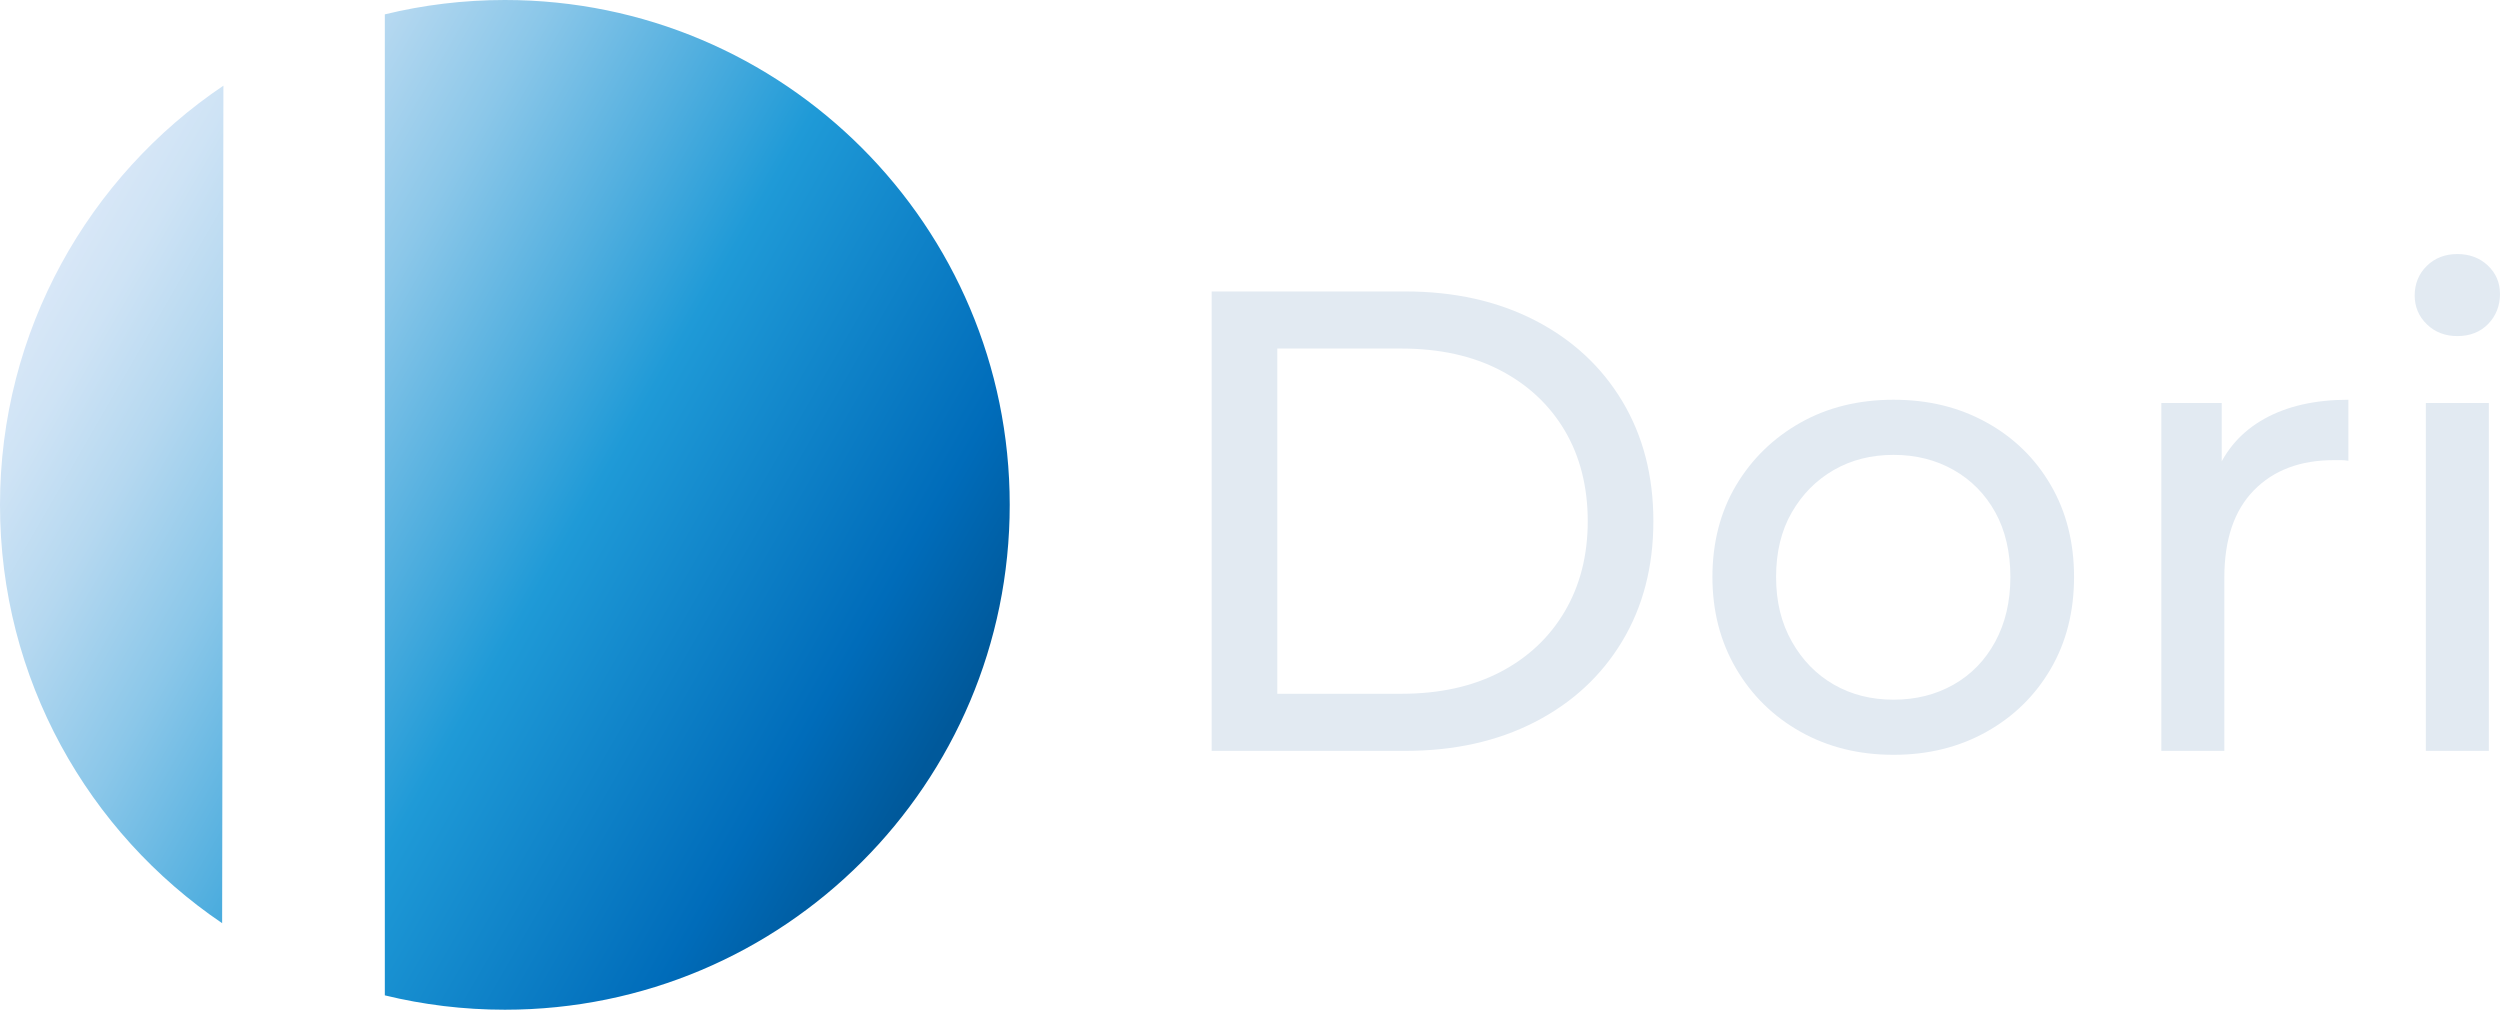
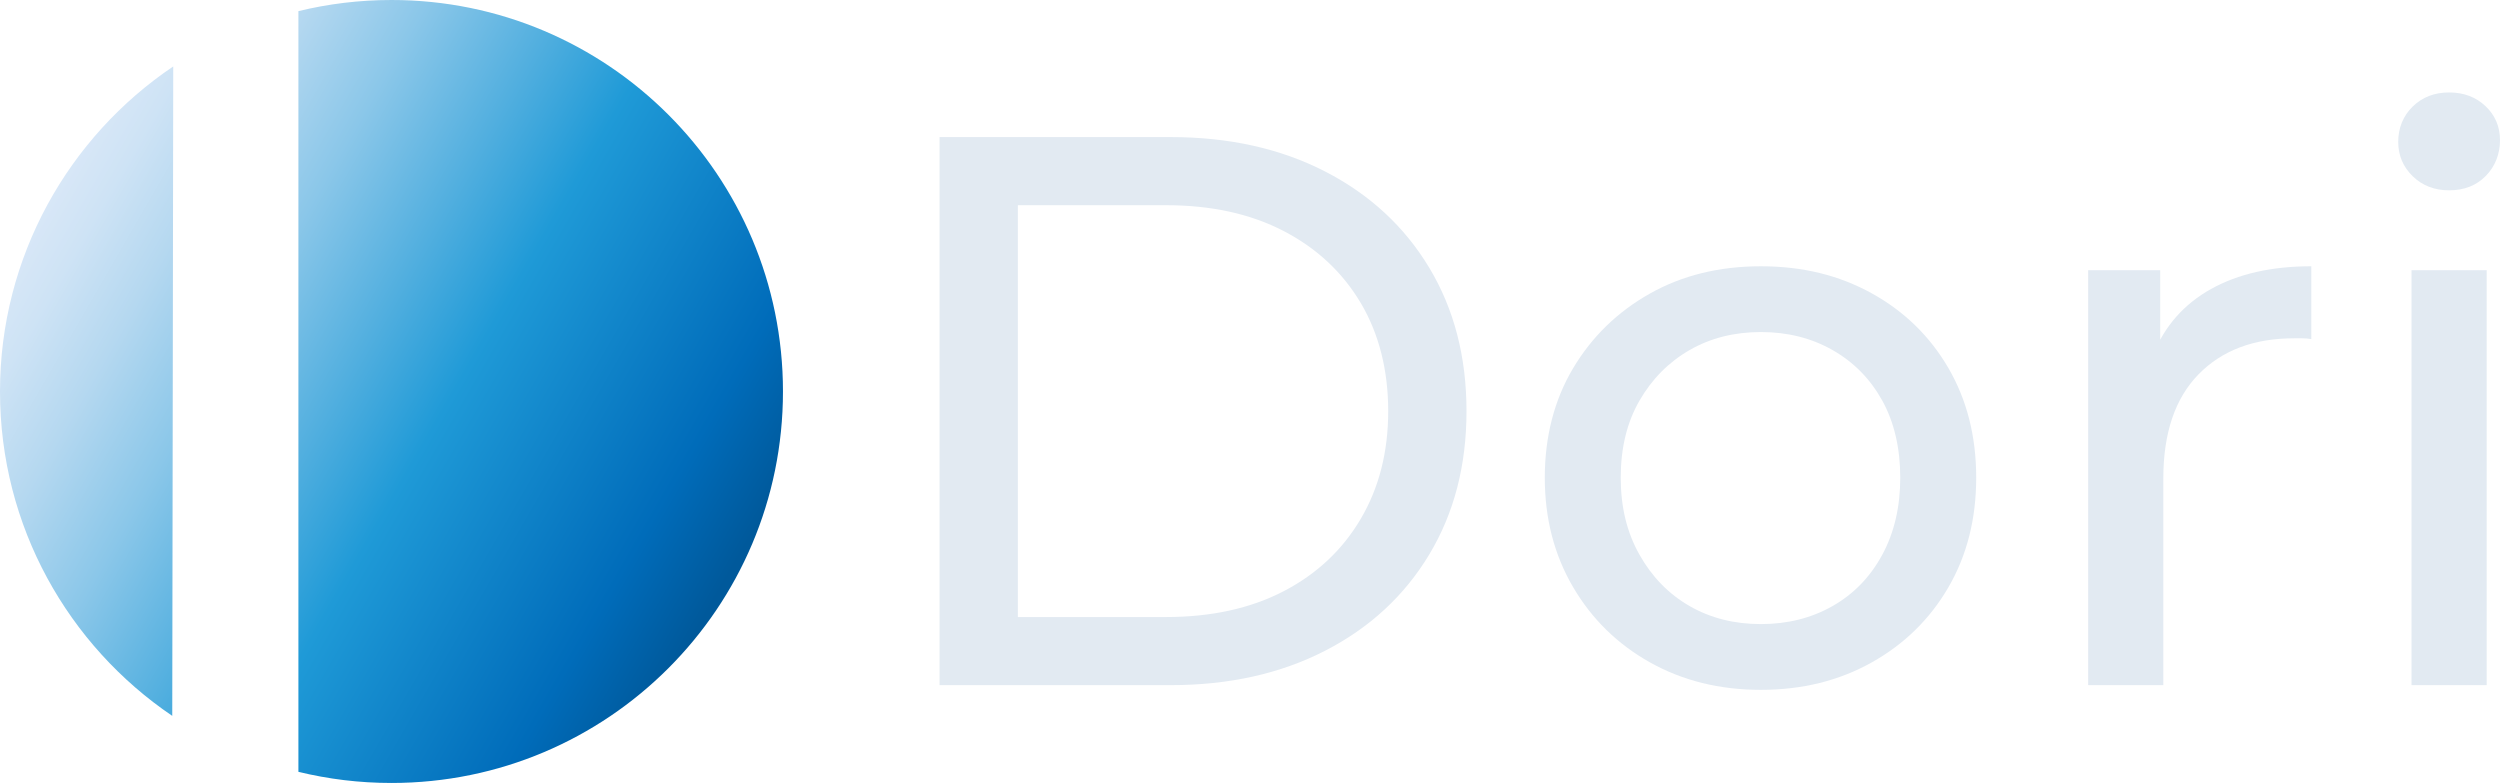
- <svg xmlns="http://www.w3.org/2000/svg" id="Layer_1" data-name="Layer 1" viewBox="0 0 2475.94 1000">
+ <svg xmlns="http://www.w3.org/2000/svg" id="Layer_1" data-name="Layer 1" viewBox="0 0 3192.98 1000">
  <defs>
    <style>
      .cls-1 {
        fill: #e2eaf2;
      }

      .cls-2 {
        fill: url(#linear-gradient);
      }
    </style>
    <linearGradient id="linear-gradient" x1="67.24" y1="249.4" x2="933.41" y2="749.48" gradientUnits="userSpaceOnUse">
      <stop offset="0" stop-color="#d8e7f7" />
      <stop offset=".06" stop-color="#cee3f5" />
      <stop offset=".16" stop-color="#b5d8f0" />
      <stop offset=".29" stop-color="#8bc7e9" />
      <stop offset=".44" stop-color="#52afdf" />
      <stop offset=".57" stop-color="#1f9ad7" />
      <stop offset=".87" stop-color="#006cba" />
      <stop offset=".99" stop-color="#00599b" />
    </linearGradient>
  </defs>
  <path class="cls-2" d="M220,914.3C87.25,824.4,0,672.39,0,500S87.8,174.64,221.26,84.86M500,0c-40.96,0-80.77,4.93-118.88,14.22v971.56c38.1,9.29,77.91,14.22,118.88,14.22,276.14,0,500-223.86,500-500S776.14,0,500,0Z" />
  <g>
-     <path class="cls-1" d="M1200,743.65v-455h191.75c48.53,0,91.33,9.54,128.38,28.6,37.05,19.07,65.86,45.72,86.45,79.95,20.58,34.24,30.88,73.89,30.88,118.95s-10.3,84.72-30.88,118.95c-20.59,34.24-49.4,60.89-86.45,79.95-37.05,19.07-79.85,28.6-128.38,28.6h-191.75ZM1265,687.1h122.85c37.7,0,70.3-7.15,97.83-21.45,27.51-14.3,48.85-34.34,64.03-60.12,15.16-25.78,22.75-55.58,22.75-89.38s-7.59-64.13-22.75-89.7c-15.17-25.56-36.51-45.5-64.03-59.8-27.52-14.3-60.12-21.45-97.83-21.45h-122.85v341.9Z" />
-     <path class="cls-1" d="M1875.34,747.55c-34.24,0-64.9-7.58-91.98-22.75-27.09-15.16-48.42-36.08-64.02-62.73-15.6-26.65-23.4-56.88-23.4-90.67s7.8-64.45,23.4-90.67c15.6-26.21,36.83-46.9,63.7-62.08,26.86-15.16,57.63-22.75,92.3-22.75s64.89,7.48,91.97,22.42c27.08,14.95,48.31,35.65,63.7,62.08,15.38,26.44,23.08,56.77,23.08,91s-7.7,64.57-23.08,91c-15.39,26.44-36.62,47.24-63.7,62.4-27.09,15.17-57.75,22.75-91.97,22.75ZM1875.34,692.95c22.1,0,41.92-4.98,59.47-14.95,17.55-9.96,31.3-24.15,41.28-42.58,9.96-18.41,14.95-39.75,14.95-64.03s-4.99-46.04-14.95-64.02c-9.97-17.98-23.73-31.95-41.28-41.93-17.55-9.96-37.38-14.95-59.47-14.95s-41.82,4.99-59.15,14.95c-17.34,9.97-31.2,23.95-41.6,41.93-10.4,17.99-15.6,39.32-15.6,64.02s5.2,45.61,15.6,64.03c10.4,18.42,24.26,32.61,41.6,42.58,17.33,9.97,37.05,14.95,59.15,14.95Z" />
-     <path class="cls-1" d="M2140.54,743.65v-344.5h59.8v93.6l-5.85-23.4c9.53-23.83,25.56-42.03,48.1-54.6,22.53-12.56,50.26-18.85,83.2-18.85v60.45c-2.6-.43-5.1-.65-7.48-.65h-6.83c-33.37,0-59.8,9.97-79.3,29.9-19.5,19.94-29.25,48.75-29.25,86.45v171.6h-62.4Z" />
-     <path class="cls-1" d="M2433.69,332.85c-12.14,0-22.21-3.9-30.22-11.7-8.02-7.8-12.03-17.33-12.03-28.6s4-21.45,12.03-29.25c8.01-7.8,18.09-11.7,30.22-11.7s22.2,3.8,30.23,11.38c8.01,7.59,12.02,17.01,12.02,28.27s-3.9,21.56-11.7,29.57c-7.8,8.02-17.99,12.03-30.55,12.03ZM2402.49,743.65v-344.5h62.4v344.5h-62.4Z" />
+     <path class="cls-1" d="M1200,875.08V175.07h295c74.66,0,140.5,14.67,197.5,44,57,29.34,101.33,70.34,133,123,31.66,52.67,47.5,113.67,47.5,183s-15.84,130.34-47.5,183c-31.67,52.67-76,93.67-133,123-57,29.34-122.84,44-197.5,44h-295ZM1300,788.08h189c58,0,108.16-11,150.5-33,42.33-22,75.16-52.83,98.5-92.5,23.33-39.66,35-85.5,35-137.5s-11.67-98.66-35-138c-23.34-39.33-56.17-70-98.5-92-42.34-22-92.5-33-150.5-33h-189v526Z" />
+     <path class="cls-1" d="M2248.99,881.08c-52.67,0-99.84-11.66-141.5-35-41.67-23.33-74.5-55.5-98.5-96.5s-36-87.5-36-139.5,12-99.16,36-139.5c24-40.33,56.66-72.16,98-95.5,41.33-23.33,88.66-35,142-35s99.83,11.5,141.5,34.5c41.66,23,74.33,54.84,98,95.5,23.66,40.67,35.5,87.34,35.5,140s-11.84,99.34-35.5,140c-23.67,40.67-56.34,72.67-98,96-41.67,23.34-88.84,35-141.5,35ZM2248.99,797.08c34,0,64.5-7.66,91.5-23,27-15.33,48.16-37.16,63.5-65.5,15.33-28.33,23-61.16,23-98.5s-7.67-70.83-23-98.5c-15.34-27.66-36.5-49.16-63.5-64.5-27-15.33-57.5-23-91.5-23s-64.34,7.67-91,23c-26.67,15.34-48,36.84-64,64.5-16,27.67-24,60.5-24,98.5s8,70.17,24,98.5c16,28.34,37.33,50.17,64,65.5,26.66,15.34,57,23,91,23Z" />
+     <path class="cls-1" d="M2666.98,875.08V345.07h92v144l-9-36c14.66-36.66,39.33-64.66,74-84,34.66-19.33,77.33-29,128-29v93c-4-.66-7.84-1-11.5-1h-10.5c-51.34,0-92,15.34-122,46-30,30.67-45,75-45,133v264h-96Z" />
+     <path class="cls-1" d="M3127.98,243.07c-18.67,0-34.17-6-46.5-18-12.34-12-18.5-26.66-18.5-44s6.16-33,18.5-45c12.33-12,27.83-18,46.5-18s34.16,5.84,46.5,17.5c12.33,11.67,18.5,26.17,18.5,43.5s-6,33.17-18,45.5c-12,12.34-27.67,18.5-47,18.5ZM3079.98,875.08V345.07h96v530h-96Z" />
  </g>
</svg>
